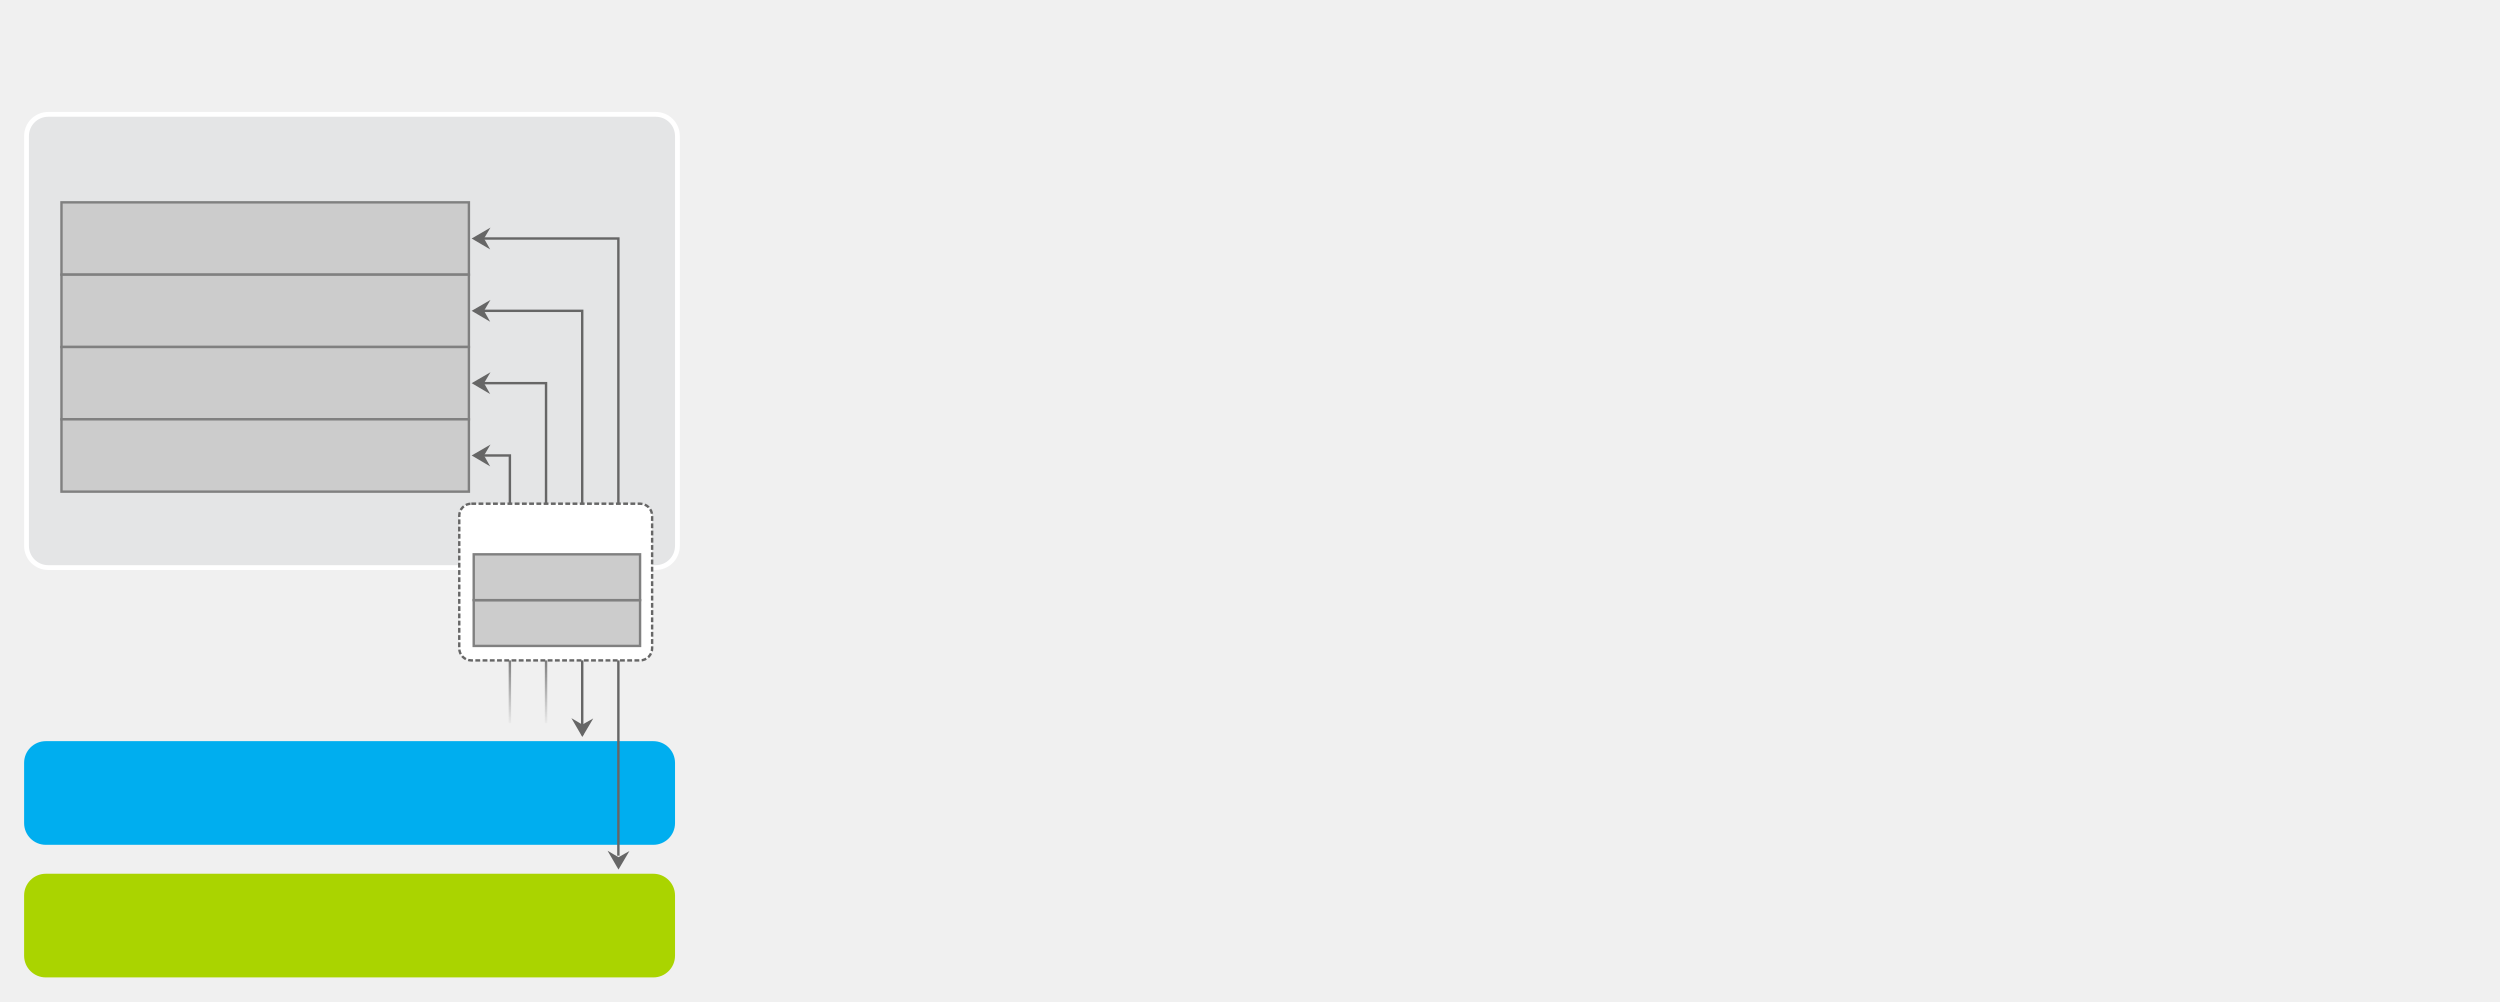
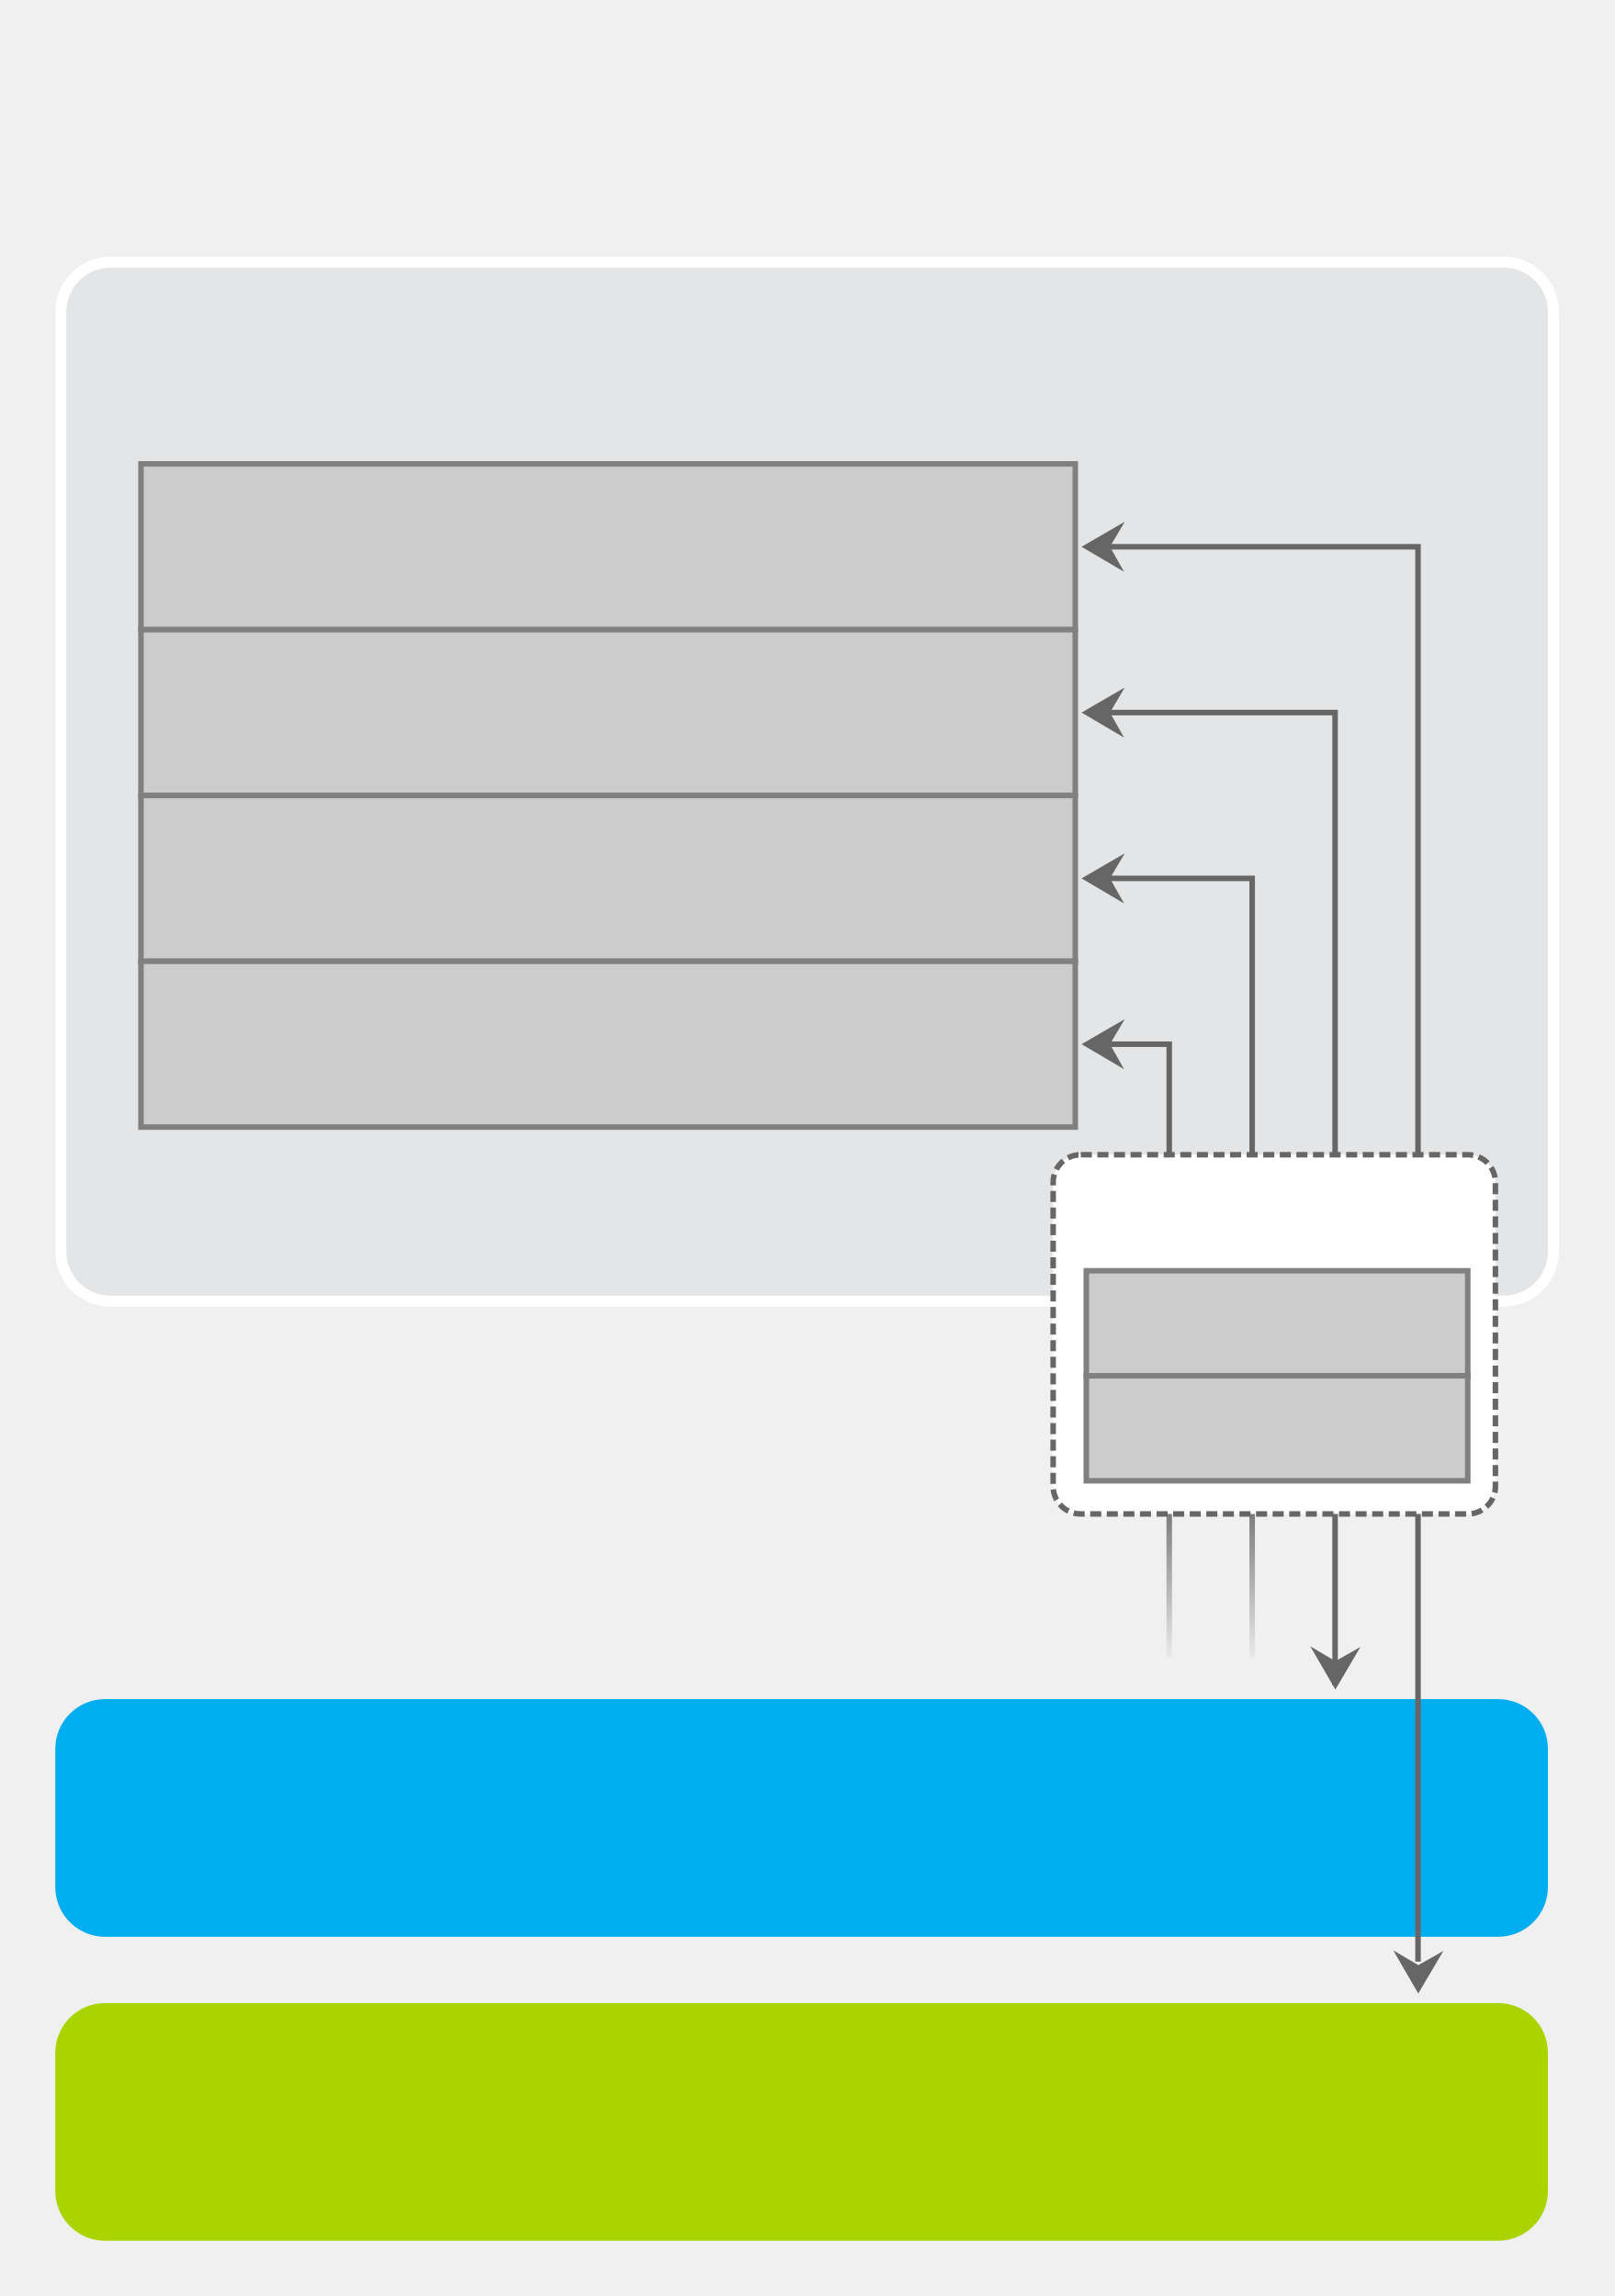
- <svg xmlns="http://www.w3.org/2000/svg" xmlns:xlink="http://www.w3.org/1999/xlink" width="1037" height="415.432" id="svg2" version="1.1">
+ <svg xmlns="http://www.w3.org/2000/svg" xmlns:xlink="http://www.w3.org/1999/xlink" version="1.2" width="292" height="415.432" id="svg2">
  <defs id="defs4">
    <linearGradient id="linearGradient4270">
-       <stop style="stop-color:#666666;stop-opacity:1;" offset="0" id="stop4272" />
-       <stop style="stop-color:#666666;stop-opacity:0;" offset="1" id="stop4274" />
+       <stop id="stop4272" style="stop-color:#666666;stop-opacity:1" offset="0" />
+       <stop id="stop4274" style="stop-color:#666666;stop-opacity:0" offset="1" />
    </linearGradient>
-     <linearGradient xlink:href="#linearGradient4270" id="linearGradient4276" x1="1760" y1="756.32" x2="1760" y2="803.362" gradientUnits="userSpaceOnUse" />
-     <linearGradient xlink:href="#linearGradient4270" id="linearGradient4291" gradientUnits="userSpaceOnUse" x1="1760" y1="781.32" x2="1760" y2="814.362" gradientTransform="translate(-735,0)" />
-     <linearGradient xlink:href="#linearGradient4270" id="linearGradient4294" gradientUnits="userSpaceOnUse" x1="1760" y1="781.32" x2="1760" y2="814.362" gradientTransform="translate(-735,0)" />
+     <linearGradient x1="1760" y1="756.32" x2="1760" y2="803.362" id="linearGradient4276" xlink:href="#linearGradient4270" gradientUnits="userSpaceOnUse" />
+     <linearGradient x1="1760" y1="781.32" x2="1760" y2="814.362" id="linearGradient4291" xlink:href="#linearGradient4270" gradientUnits="userSpaceOnUse" gradientTransform="translate(-735,0)" />
+     <linearGradient x1="1760" y1="781.32" x2="1760" y2="814.362" id="linearGradient4294" xlink:href="#linearGradient4270" gradientUnits="userSpaceOnUse" gradientTransform="translate(-735,0)" />
  </defs>
-   <g id="layer1" transform="translate(-1217,-512.9298)" style="display:inline">
-     <rect rx="9" ry="9" y="875.362" x="1227" height="43" width="270" id="rect6978-9-9-5" style="color:#000000;fill:#aad400;fill-opacity:1;fill-rule:nonzero;stroke:none;stroke-width:1;marker:none;visibility:visible;display:inline;overflow:visible;enable-background:accumulate" />
-     <rect rx="9" ry="9" y="820.362" x="1227" height="43" width="270" id="rect6978-9-9" style="color:#000000;fill:#00aeef;fill-opacity:1;fill-rule:nonzero;stroke:none;stroke-width:1;marker:none;visibility:visible;display:inline;overflow:visible;enable-background:accumulate" />
-     <flowRoot transform="translate(1175.592,642.2454)" style="font-size:15px;font-style:normal;font-variant:normal;font-weight:normal;font-stretch:normal;text-align:start;line-height:125%;letter-spacing:0px;word-spacing:0px;writing-mode:lr-tb;text-anchor:start;color:#000000;fill:#000000;fill-opacity:1;fill-rule:nonzero;stroke:none;stroke-width:1;marker:none;visibility:visible;display:inline;overflow:visible;enable-background:accumulate;font-family:Sans;-inkscape-font-specification:Sans" id="flowRoot6988-4-3-8" xml:space="preserve">
+   <g transform="translate(-1217,-512.9298)" id="layer1" style="display:inline">
+     <rect width="270" height="43" rx="9" ry="9" x="1227" y="875.362" id="rect6978-9-9-5" style="color:#000000;fill:#aad400;fill-opacity:1;fill-rule:nonzero;stroke:none;stroke-width:1;marker:none;visibility:visible;display:inline;overflow:visible;enable-background:accumulate" />
+     <rect width="270" height="43" rx="9" ry="9" x="1227" y="820.362" id="rect6978-9-9" style="color:#000000;fill:#00aeef;fill-opacity:1;fill-rule:nonzero;stroke:none;stroke-width:1;marker:none;visibility:visible;display:inline;overflow:visible;enable-background:accumulate" />
+     <flowRoot transform="translate(1175.592,642.2454)" id="flowRoot6988-4-3-8" xml:space="preserve" style="font-size:15px;font-style:normal;font-variant:normal;font-weight:normal;font-stretch:normal;text-align:start;line-height:125%;letter-spacing:0px;word-spacing:0px;writing-mode:lr-tb;text-anchor:start;color:#000000;fill:#000000;fill-opacity:1;fill-rule:nonzero;stroke:none;stroke-width:1;marker:none;visibility:visible;display:inline;overflow:visible;enable-background:accumulate;font-family:Sans;-inkscape-font-specification:Sans">
      <flowRegion id="flowRegion6990-3-2-0">
-         <rect style="font-size:15px;font-style:normal;font-variant:normal;font-weight:normal;font-stretch:normal;text-align:start;line-height:125%;writing-mode:lr-tb;text-anchor:start;color:#000000;fill:#000000;fill-opacity:1;fill-rule:nonzero;stroke:none;stroke-width:1;marker:none;visibility:visible;display:inline;overflow:visible;enable-background:accumulate;font-family:Sans;-inkscape-font-specification:Sans" y="244.362" x="73" height="61" width="337" id="rect6992-1-0-2" />
+         <rect width="337" height="61" x="73" y="244.362" id="rect6992-1-0-2" style="font-size:15px;font-style:normal;font-variant:normal;font-weight:normal;font-stretch:normal;text-align:start;line-height:125%;writing-mode:lr-tb;text-anchor:start;color:#000000;fill:#000000;fill-opacity:1;fill-rule:nonzero;stroke:none;stroke-width:1;marker:none;visibility:visible;display:inline;overflow:visible;enable-background:accumulate;font-family:Sans;-inkscape-font-specification:Sans" />
      </flowRegion>
-       <flowPara id="flowPara6994-1-1-8">Private Admin Network (admin)</flowPara>
+       <flowPara id="flowPara6994-1-1-8">Private Admin Network</flowPara>
    </flowRoot>
-     <flowRoot transform="translate(1175.592,587.2454)" style="font-size:15px;font-style:normal;font-variant:normal;font-weight:normal;font-stretch:normal;text-align:start;line-height:125%;letter-spacing:0px;word-spacing:0px;writing-mode:lr-tb;text-anchor:start;color:#000000;fill:#000000;fill-opacity:1;fill-rule:nonzero;stroke:none;stroke-width:1;marker:none;visibility:visible;display:inline;overflow:visible;enable-background:accumulate;font-family:Sans;-inkscape-font-specification:Sans" id="flowRoot6988-4-3-0" xml:space="preserve">
+     <flowRoot transform="translate(1175.592,587.2454)" id="flowRoot6988-4-3-0" xml:space="preserve" style="font-size:15px;font-style:normal;font-variant:normal;font-weight:normal;font-stretch:normal;text-align:start;line-height:125%;letter-spacing:0px;word-spacing:0px;writing-mode:lr-tb;text-anchor:start;color:#000000;fill:#000000;fill-opacity:1;fill-rule:nonzero;stroke:none;stroke-width:1;marker:none;visibility:visible;display:inline;overflow:visible;enable-background:accumulate;font-family:Sans;-inkscape-font-specification:Sans">
      <flowRegion id="flowRegion6990-3-2-7">
-         <rect style="font-size:15px;font-style:normal;font-variant:normal;font-weight:normal;font-stretch:normal;text-align:start;line-height:125%;writing-mode:lr-tb;text-anchor:start;color:#000000;fill:#000000;fill-opacity:1;fill-rule:nonzero;stroke:none;stroke-width:1;marker:none;visibility:visible;display:inline;overflow:visible;enable-background:accumulate;font-family:Sans;-inkscape-font-specification:Sans" y="244.362" x="73" height="61" width="277" id="rect6992-1-0-7" />
+         <rect width="277" height="61" x="73" y="244.362" id="rect6992-1-0-7" style="font-size:15px;font-style:normal;font-variant:normal;font-weight:normal;font-stretch:normal;text-align:start;line-height:125%;writing-mode:lr-tb;text-anchor:start;color:#000000;fill:#000000;fill-opacity:1;fill-rule:nonzero;stroke:none;stroke-width:1;marker:none;visibility:visible;display:inline;overflow:visible;enable-background:accumulate;font-family:Sans;-inkscape-font-specification:Sans" />
      </flowRegion>
      <flowPara id="flowPara6994-1-1-3">Public Network</flowPara>
    </flowRoot>
-     <rect rx="9" ry="9" y="560.362" x="1228" height="188" width="270" id="rect6978-9-6" style="color:#000000;fill:#e4e5e6;fill-opacity:1;fill-rule:nonzero;stroke:#ffffff;stroke-width:2;stroke-miterlimit:4;stroke-opacity:1;stroke-dasharray:none;marker:none;visibility:visible;display:inline;overflow:visible;enable-background:accumulate" />
+     <rect width="270" height="188" rx="9" ry="9" x="1228" y="560.362" id="rect6978-9-6" style="color:#000000;fill:#e4e5e6;fill-opacity:1;fill-rule:nonzero;stroke:#ffffff;stroke-width:2;stroke-miterlimit:4;stroke-opacity:1;stroke-dasharray:none;marker:none;visibility:visible;display:inline;overflow:visible;enable-background:accumulate" />
    <path d="m 1473.547,873.627 4.534,-7.693 -4.534,2.558 -4.534,-2.678 z" id="path4730-8-3-1-2-6-4" style="fill:#666666;fill-opacity:1;stroke:none" />
-     <path id="path7032-4-2-9-2-3-2" d="m 1473.5,867.862 0,-256 -58,0" style="fill:none;stroke:#666666;stroke-width:1px;stroke-linecap:butt;stroke-linejoin:miter;stroke-opacity:1" />
+     <path d="m 1473.5,867.862 0,-256 -58,0" id="path7032-4-2-9-2-3-2" style="fill:none;stroke:#666666;stroke-width:1px;stroke-linecap:butt;stroke-linejoin:miter;stroke-opacity:1" />
    <path d="m 1412.64,611.862 7.693,4.534 -2.558,-4.534 2.678,-4.534 z" id="path4730-8-3-1-3-4-1-7-2-78-7" style="fill:#666666;fill-opacity:1;stroke:none" />
-     <rect style="color:#000000;fill:#cccccc;fill-opacity:1;fill-rule:nonzero;stroke:#808080;stroke-width:1;stroke-linecap:butt;stroke-linejoin:miter;stroke-miterlimit:4;stroke-opacity:1;stroke-dasharray:none;stroke-dashoffset:0;marker:none;visibility:visible;display:inline;overflow:visible;enable-background:accumulate" id="rect94406-7-5-38-80" width="169" height="30" x="1242.5" y="596.862" />
-     <flowRoot xml:space="preserve" id="flowRoot6998-1-6-0-2-2-4" style="font-size:12px;font-style:normal;font-variant:normal;font-weight:normal;font-stretch:normal;text-align:start;line-height:125%;letter-spacing:0px;word-spacing:0px;writing-mode:lr-tb;text-anchor:start;fill:#000000;fill-opacity:1;stroke:none;font-family:Sans;-inkscape-font-specification:Sans" transform="translate(1176,358.8368)">
+     <rect width="169" height="30" x="1242.5" y="596.862" id="rect94406-7-5-38-80" style="color:#000000;fill:#cccccc;fill-opacity:1;fill-rule:nonzero;stroke:#808080;stroke-width:1;stroke-linecap:butt;stroke-linejoin:miter;stroke-miterlimit:4;stroke-opacity:1;stroke-dasharray:none;stroke-dashoffset:0;marker:none;visibility:visible;display:inline;overflow:visible;enable-background:accumulate" />
+     <flowRoot transform="translate(1176,358.8368)" id="flowRoot6998-1-6-0-2-2-4" xml:space="preserve" style="font-size:12px;font-style:normal;font-variant:normal;font-weight:normal;font-stretch:normal;text-align:start;line-height:125%;letter-spacing:0px;word-spacing:0px;writing-mode:lr-tb;text-anchor:start;fill:#000000;fill-opacity:1;stroke:none;font-family:Sans;-inkscape-font-specification:Sans">
      <flowRegion id="flowRegion7000-4-20-3-1-8-5">
-         <rect id="rect7002-3-6-2-7-2-8" width="139" height="21.163" x="73" y="244.362" style="font-size:12px;font-style:normal;font-variant:normal;font-weight:normal;font-stretch:normal;text-align:start;line-height:125%;writing-mode:lr-tb;text-anchor:start;font-family:Sans;-inkscape-font-specification:Sans" />
+         <rect width="139" height="21.163" x="73" y="244.362" id="rect7002-3-6-2-7-2-8" style="font-size:12px;font-style:normal;font-variant:normal;font-weight:normal;font-stretch:normal;text-align:start;line-height:125%;writing-mode:lr-tb;text-anchor:start;font-family:Sans;-inkscape-font-specification:Sans" />
      </flowRegion>
      <flowPara id="flowPara93807-7-2-4-9">bond0</flowPara>
    </flowRoot>
-     <rect style="color:#000000;fill:#cccccc;fill-opacity:1;fill-rule:nonzero;stroke:#808080;stroke-width:1;stroke-linecap:butt;stroke-linejoin:miter;stroke-miterlimit:4;stroke-opacity:1;stroke-dasharray:none;stroke-dashoffset:0;marker:none;visibility:visible;display:inline;overflow:visible;enable-background:accumulate" id="rect94406-7-5-38-8-7" width="169" height="30" x="1242.5" y="626.862" />
-     <flowRoot xml:space="preserve" id="flowRoot6998-1-6-0-2-2-3-2" style="font-size:12px;font-style:normal;font-variant:normal;font-weight:normal;font-stretch:normal;text-align:start;line-height:125%;letter-spacing:0px;word-spacing:0px;writing-mode:lr-tb;text-anchor:start;fill:#000000;fill-opacity:1;stroke:none;font-family:Sans;-inkscape-font-specification:Sans" transform="translate(1176,388.8368)">
+     <rect width="169" height="30" x="1242.5" y="626.862" id="rect94406-7-5-38-8-7" style="color:#000000;fill:#cccccc;fill-opacity:1;fill-rule:nonzero;stroke:#808080;stroke-width:1;stroke-linecap:butt;stroke-linejoin:miter;stroke-miterlimit:4;stroke-opacity:1;stroke-dasharray:none;stroke-dashoffset:0;marker:none;visibility:visible;display:inline;overflow:visible;enable-background:accumulate" />
+     <flowRoot transform="translate(1176,388.8368)" id="flowRoot6998-1-6-0-2-2-3-2" xml:space="preserve" style="font-size:12px;font-style:normal;font-variant:normal;font-weight:normal;font-stretch:normal;text-align:start;line-height:125%;letter-spacing:0px;word-spacing:0px;writing-mode:lr-tb;text-anchor:start;fill:#000000;fill-opacity:1;stroke:none;font-family:Sans;-inkscape-font-specification:Sans">
      <flowRegion id="flowRegion7000-4-20-3-1-8-6-7">
-         <rect id="rect7002-3-6-2-7-2-6-4" width="139" height="21.163" x="73" y="244.362" style="font-size:12px;font-style:normal;font-variant:normal;font-weight:normal;font-stretch:normal;text-align:start;line-height:125%;writing-mode:lr-tb;text-anchor:start;font-family:Sans;-inkscape-font-specification:Sans" />
+         <rect width="139" height="21.163" x="73" y="244.362" id="rect7002-3-6-2-7-2-6-4" style="font-size:12px;font-style:normal;font-variant:normal;font-weight:normal;font-stretch:normal;text-align:start;line-height:125%;writing-mode:lr-tb;text-anchor:start;font-family:Sans;-inkscape-font-specification:Sans" />
      </flowRegion>
      <flowPara id="flowPara93807-7-2-4-7-3">bond0.$VLAN_ID </flowPara>
    </flowRoot>
-     <rect style="color:#000000;fill:#cccccc;fill-opacity:1;fill-rule:nonzero;stroke:#808080;stroke-width:1;stroke-linecap:butt;stroke-linejoin:miter;stroke-miterlimit:4;stroke-opacity:1;stroke-dasharray:none;stroke-dashoffset:0;marker:none;visibility:visible;display:inline;overflow:visible;enable-background:accumulate" id="rect94406-7-5-38-8-3-7" width="169" height="30" x="1242.5" y="656.862" />
-     <flowRoot xml:space="preserve" id="flowRoot6998-1-6-0-2-2-3-1-6" style="font-size:12px;font-style:normal;font-variant:normal;font-weight:normal;font-stretch:normal;text-align:start;line-height:125%;letter-spacing:0px;word-spacing:0px;writing-mode:lr-tb;text-anchor:start;fill:#000000;fill-opacity:1;stroke:none;font-family:Sans;-inkscape-font-specification:Sans" transform="translate(1176,418.8368)">
+     <rect width="169" height="30" x="1242.5" y="656.862" id="rect94406-7-5-38-8-3-7" style="color:#000000;fill:#cccccc;fill-opacity:1;fill-rule:nonzero;stroke:#808080;stroke-width:1;stroke-linecap:butt;stroke-linejoin:miter;stroke-miterlimit:4;stroke-opacity:1;stroke-dasharray:none;stroke-dashoffset:0;marker:none;visibility:visible;display:inline;overflow:visible;enable-background:accumulate" />
+     <flowRoot transform="translate(1176,418.8368)" id="flowRoot6998-1-6-0-2-2-3-1-6" xml:space="preserve" style="font-size:12px;font-style:normal;font-variant:normal;font-weight:normal;font-stretch:normal;text-align:start;line-height:125%;letter-spacing:0px;word-spacing:0px;writing-mode:lr-tb;text-anchor:start;fill:#000000;fill-opacity:1;stroke:none;font-family:Sans;-inkscape-font-specification:Sans">
      <flowRegion id="flowRegion7000-4-20-3-1-8-6-4-04">
-         <rect id="rect7002-3-6-2-7-2-6-3-15" width="139" height="21.163" x="73" y="244.362" style="font-size:12px;font-style:normal;font-variant:normal;font-weight:normal;font-stretch:normal;text-align:start;line-height:125%;writing-mode:lr-tb;text-anchor:start;font-family:Sans;-inkscape-font-specification:Sans" />
+         <rect width="139" height="21.163" x="73" y="244.362" id="rect7002-3-6-2-7-2-6-3-15" style="font-size:12px;font-style:normal;font-variant:normal;font-weight:normal;font-stretch:normal;text-align:start;line-height:125%;writing-mode:lr-tb;text-anchor:start;font-family:Sans;-inkscape-font-specification:Sans" />
      </flowRegion>
      <flowPara id="flowPara93807-7-2-4-7-5-6">bond0.$VLAN_ID </flowPara>
    </flowRoot>
-     <flowRoot xml:space="preserve" id="flowRoot6998-1-6-0-2-2-1-3" style="font-size:12px;font-style:normal;font-variant:normal;font-weight:normal;font-stretch:normal;text-align:start;line-height:125%;letter-spacing:0px;word-spacing:0px;writing-mode:lr-tb;text-anchor:start;fill:#000000;fill-opacity:1;stroke:none;font-family:Sans;-inkscape-font-specification:Sans" transform="translate(1170,329.3368)">
+     <flowRoot transform="translate(1170,329.3368)" id="flowRoot6998-1-6-0-2-2-1-3" xml:space="preserve" style="font-size:12px;font-style:normal;font-variant:normal;font-weight:normal;font-stretch:normal;text-align:start;line-height:125%;letter-spacing:0px;word-spacing:0px;writing-mode:lr-tb;text-anchor:start;fill:#000000;fill-opacity:1;stroke:none;font-family:Sans;-inkscape-font-specification:Sans">
      <flowRegion id="flowRegion7000-4-20-3-1-8-9-9">
-         <rect id="rect7002-3-6-2-7-2-2-1" width="139" height="21.163" x="73" y="244.362" style="font-size:12px;font-style:normal;font-variant:normal;font-weight:normal;font-stretch:normal;text-align:start;line-height:125%;writing-mode:lr-tb;text-anchor:start;font-family:Sans;-inkscape-font-specification:Sans" />
+         <rect width="139" height="21.163" x="73" y="244.362" id="rect7002-3-6-2-7-2-2-1" style="font-size:12px;font-style:normal;font-variant:normal;font-weight:normal;font-stretch:normal;text-align:start;line-height:125%;writing-mode:lr-tb;text-anchor:start;font-family:Sans;-inkscape-font-specification:Sans" />
      </flowRegion>
      <flowPara id="flowPara93807-7-2-4-5-4">Node</flowPara>
    </flowRoot>
-     <flowRoot xml:space="preserve" id="flowRoot6998-1-6-0-2-2-7-3" style="font-size:12px;font-style:normal;font-variant:normal;font-weight:normal;font-stretch:normal;text-align:end;line-height:125%;letter-spacing:0px;word-spacing:0px;writing-mode:lr-tb;text-anchor:end;fill:#000000;fill-opacity:1;stroke:none;font-family:Sans;-inkscape-font-specification:Sans" transform="translate(1191,358.8368)">
+     <flowRoot transform="translate(1191,358.8368)" id="flowRoot6998-1-6-0-2-2-7-3" xml:space="preserve" style="font-size:12px;font-style:normal;font-variant:normal;font-weight:normal;font-stretch:normal;text-align:end;line-height:125%;letter-spacing:0px;word-spacing:0px;writing-mode:lr-tb;text-anchor:end;fill:#000000;fill-opacity:1;stroke:none;font-family:Sans;-inkscape-font-specification:Sans">
      <flowRegion id="flowRegion7000-4-20-3-1-8-7-14">
-         <rect id="rect7002-3-6-2-7-2-64-0" width="139" height="21.163" x="73" y="244.362" style="font-size:12px;font-style:normal;font-variant:normal;font-weight:normal;font-stretch:normal;text-align:end;line-height:125%;writing-mode:lr-tb;text-anchor:end;font-family:Sans;-inkscape-font-specification:Sans" />
+         <rect width="139" height="21.163" x="73" y="244.362" id="rect7002-3-6-2-7-2-64-0" style="font-size:12px;font-style:normal;font-variant:normal;font-weight:normal;font-stretch:normal;text-align:end;line-height:125%;writing-mode:lr-tb;text-anchor:end;font-family:Sans;-inkscape-font-specification:Sans" />
      </flowRegion>
      <flowPara id="flowPara93807-7-2-4-1-2">untagged</flowPara>
    </flowRoot>
-     <flowRoot xml:space="preserve" id="flowRoot6998-1-6-0-2-2-7-9-0" style="font-size:12px;font-style:normal;font-variant:normal;font-weight:normal;font-stretch:normal;text-align:end;line-height:125%;letter-spacing:0px;word-spacing:0px;writing-mode:lr-tb;text-anchor:end;fill:#000000;fill-opacity:1;stroke:none;font-family:Sans;-inkscape-font-specification:Sans" transform="translate(1191,388.8368)">
+     <flowRoot transform="translate(1191,388.8368)" id="flowRoot6998-1-6-0-2-2-7-9-0" xml:space="preserve" style="font-size:12px;font-style:normal;font-variant:normal;font-weight:normal;font-stretch:normal;text-align:end;line-height:125%;letter-spacing:0px;word-spacing:0px;writing-mode:lr-tb;text-anchor:end;fill:#000000;fill-opacity:1;stroke:none;font-family:Sans;-inkscape-font-specification:Sans">
      <flowRegion id="flowRegion7000-4-20-3-1-8-7-1-44">
-         <rect id="rect7002-3-6-2-7-2-64-4-92" width="139" height="21.163" x="73" y="244.362" style="font-size:12px;font-style:normal;font-variant:normal;font-weight:normal;font-stretch:normal;text-align:end;line-height:125%;writing-mode:lr-tb;text-anchor:end;font-family:Sans;-inkscape-font-specification:Sans" />
+         <rect width="139" height="21.163" x="73" y="244.362" id="rect7002-3-6-2-7-2-64-4-92" style="font-size:12px;font-style:normal;font-variant:normal;font-weight:normal;font-stretch:normal;text-align:end;line-height:125%;writing-mode:lr-tb;text-anchor:end;font-family:Sans;-inkscape-font-specification:Sans" />
      </flowRegion>
      <flowPara id="flowPara93807-7-2-4-1-9-7">tagged</flowPara>
    </flowRoot>
-     <flowRoot xml:space="preserve" id="flowRoot6998-1-6-0-2-2-7-9-1-4" style="font-size:12px;font-style:normal;font-variant:normal;font-weight:normal;font-stretch:normal;text-align:end;line-height:125%;letter-spacing:0px;word-spacing:0px;writing-mode:lr-tb;text-anchor:end;fill:#000000;fill-opacity:1;stroke:none;font-family:Sans;-inkscape-font-specification:Sans" transform="translate(1191,418.8368)">
+     <flowRoot transform="translate(1191,418.8368)" id="flowRoot6998-1-6-0-2-2-7-9-1-4" xml:space="preserve" style="font-size:12px;font-style:normal;font-variant:normal;font-weight:normal;font-stretch:normal;text-align:end;line-height:125%;letter-spacing:0px;word-spacing:0px;writing-mode:lr-tb;text-anchor:end;fill:#000000;fill-opacity:1;stroke:none;font-family:Sans;-inkscape-font-specification:Sans">
      <flowRegion id="flowRegion7000-4-20-3-1-8-7-1-4-9">
-         <rect id="rect7002-3-6-2-7-2-64-4-9-7" width="139" height="21.163" x="73" y="244.362" style="font-size:12px;font-style:normal;font-variant:normal;font-weight:normal;font-stretch:normal;text-align:end;line-height:125%;writing-mode:lr-tb;text-anchor:end;font-family:Sans;-inkscape-font-specification:Sans" />
+         <rect width="139" height="21.163" x="73" y="244.362" id="rect7002-3-6-2-7-2-64-4-9-7" style="font-size:12px;font-style:normal;font-variant:normal;font-weight:normal;font-stretch:normal;text-align:end;line-height:125%;writing-mode:lr-tb;text-anchor:end;font-family:Sans;-inkscape-font-specification:Sans" />
      </flowRegion>
      <flowPara id="flowPara93807-7-2-4-1-9-3-5">tagged</flowPara>
    </flowRoot>
-     <rect style="color:#000000;fill:#cccccc;fill-opacity:1;fill-rule:nonzero;stroke:#808080;stroke-width:1;stroke-linecap:butt;stroke-linejoin:miter;stroke-miterlimit:4;stroke-opacity:1;stroke-dasharray:none;stroke-dashoffset:0;marker:none;visibility:visible;display:inline;overflow:visible;enable-background:accumulate" id="rect94406-7-5-38-8-3-8-6" width="169" height="30" x="1242.5" y="686.862" />
-     <flowRoot xml:space="preserve" id="flowRoot6998-1-6-0-2-2-3-1-4-9" style="font-size:12px;font-style:normal;font-variant:normal;font-weight:normal;font-stretch:normal;text-align:start;line-height:125%;letter-spacing:0px;word-spacing:0px;writing-mode:lr-tb;text-anchor:start;fill:#000000;fill-opacity:1;stroke:none;font-family:Sans;-inkscape-font-specification:Sans" transform="translate(1176,448.8368)">
+     <rect width="169" height="30" x="1242.5" y="686.862" id="rect94406-7-5-38-8-3-8-6" style="color:#000000;fill:#cccccc;fill-opacity:1;fill-rule:nonzero;stroke:#808080;stroke-width:1;stroke-linecap:butt;stroke-linejoin:miter;stroke-miterlimit:4;stroke-opacity:1;stroke-dasharray:none;stroke-dashoffset:0;marker:none;visibility:visible;display:inline;overflow:visible;enable-background:accumulate" />
+     <flowRoot transform="translate(1176,448.8368)" id="flowRoot6998-1-6-0-2-2-3-1-4-9" xml:space="preserve" style="font-size:12px;font-style:normal;font-variant:normal;font-weight:normal;font-stretch:normal;text-align:start;line-height:125%;letter-spacing:0px;word-spacing:0px;writing-mode:lr-tb;text-anchor:start;fill:#000000;fill-opacity:1;stroke:none;font-family:Sans;-inkscape-font-specification:Sans">
      <flowRegion id="flowRegion7000-4-20-3-1-8-6-4-0-3">
-         <rect id="rect7002-3-6-2-7-2-6-3-1-2" width="139" height="21.163" x="73" y="244.362" style="font-size:12px;font-style:normal;font-variant:normal;font-weight:normal;font-stretch:normal;text-align:start;line-height:125%;writing-mode:lr-tb;text-anchor:start;font-family:Sans;-inkscape-font-specification:Sans" />
+         <rect width="139" height="21.163" x="73" y="244.362" id="rect7002-3-6-2-7-2-6-3-1-2" style="font-size:12px;font-style:normal;font-variant:normal;font-weight:normal;font-stretch:normal;text-align:start;line-height:125%;writing-mode:lr-tb;text-anchor:start;font-family:Sans;-inkscape-font-specification:Sans" />
      </flowRegion>
      <flowPara id="flowPara93807-7-2-4-7-5-1-2">...</flowPara>
    </flowRoot>
-     <flowRoot xml:space="preserve" id="flowRoot6998-1-6-0-2-2-7-9-1-3-2" style="font-size:12px;font-style:normal;font-variant:normal;font-weight:normal;font-stretch:normal;text-align:end;line-height:125%;letter-spacing:0px;word-spacing:0px;writing-mode:lr-tb;text-anchor:end;fill:#000000;fill-opacity:1;stroke:none;font-family:Sans;-inkscape-font-specification:Sans" transform="translate(1191,448.8368)">
+     <flowRoot transform="translate(1191,448.8368)" id="flowRoot6998-1-6-0-2-2-7-9-1-3-2" xml:space="preserve" style="font-size:12px;font-style:normal;font-variant:normal;font-weight:normal;font-stretch:normal;text-align:end;line-height:125%;letter-spacing:0px;word-spacing:0px;writing-mode:lr-tb;text-anchor:end;fill:#000000;fill-opacity:1;stroke:none;font-family:Sans;-inkscape-font-specification:Sans">
      <flowRegion id="flowRegion7000-4-20-3-1-8-7-1-4-6-0">
-         <rect id="rect7002-3-6-2-7-2-64-4-9-5-27" width="139" height="21.163" x="73" y="244.362" style="font-size:12px;font-style:normal;font-variant:normal;font-weight:normal;font-stretch:normal;text-align:end;line-height:125%;writing-mode:lr-tb;text-anchor:end;font-family:Sans;-inkscape-font-specification:Sans" />
+         <rect width="139" height="21.163" x="73" y="244.362" id="rect7002-3-6-2-7-2-64-4-9-5-27" style="font-size:12px;font-style:normal;font-variant:normal;font-weight:normal;font-stretch:normal;text-align:end;line-height:125%;writing-mode:lr-tb;text-anchor:end;font-family:Sans;-inkscape-font-specification:Sans" />
      </flowRegion>
      <flowPara id="flowPara93807-7-2-4-1-9-3-8-2">tagged</flowPara>
    </flowRoot>
-     <path id="path7032-4-2-9-2-3-5-7" d="m 1458.5,817.862 0,-176 -43,0" style="fill:none;stroke:#666666;stroke-width:1px;stroke-linecap:butt;stroke-linejoin:miter;stroke-opacity:1" />
+     <path d="m 1458.5,817.862 0,-176 -43,0" id="path7032-4-2-9-2-3-5-7" style="fill:none;stroke:#666666;stroke-width:1px;stroke-linecap:butt;stroke-linejoin:miter;stroke-opacity:1" />
    <path d="m 1412.64,641.862 7.693,4.534 -2.558,-4.534 2.678,-4.534 z" id="path4730-8-3-1-3-4-1-7-2-78-1-3" style="fill:#666666;fill-opacity:1;stroke:none" />
    <path d="m 1412.64,671.862 7.693,4.534 -2.558,-4.534 2.678,-4.534 z" id="path4730-8-3-1-3-4-1-7-2-78-1-9-6" style="fill:#666666;fill-opacity:1;stroke:none" />
    <path d="m 1458.547,818.627 4.534,-7.693 -4.534,2.558 -4.534,-2.678 z" id="path4730-8-3-1-2-6-0-6" style="fill:#666666;fill-opacity:1;stroke:none" />
-     <path id="path7032-4-2-9-2-3-5-2-5" d="m 1443.5,812.862 0,-141 -28,0" style="color:#000000;fill:none;stroke:url(#linearGradient4294);stroke-width:1px;stroke-linecap:butt;stroke-linejoin:miter;stroke-miterlimit:4;stroke-opacity:1;stroke-dasharray:none;stroke-dashoffset:0;marker:none;visibility:visible;display:inline;overflow:visible;enable-background:accumulate" />
-     <path id="path7032-4-2-9-2-3-5-2-7-2" d="m 1428.5,812.862 0,-111 -13,0" style="color:#000000;fill:none;stroke:url(#linearGradient4291);stroke-width:1px;stroke-linecap:butt;stroke-linejoin:miter;stroke-miterlimit:4;stroke-opacity:1;stroke-dasharray:none;stroke-dashoffset:0;marker:none;visibility:visible;display:inline;overflow:visible;enable-background:accumulate" />
+     <path d="m 1443.5,812.862 0,-141 -28,0" id="path7032-4-2-9-2-3-5-2-5" style="color:#000000;fill:none;stroke:url(#linearGradient4294);stroke-width:1px;stroke-linecap:butt;stroke-linejoin:miter;stroke-miterlimit:4;stroke-opacity:1;stroke-dasharray:none;stroke-dashoffset:0;marker:none;visibility:visible;display:inline;overflow:visible;enable-background:accumulate" />
+     <path d="m 1428.5,812.862 0,-111 -13,0" id="path7032-4-2-9-2-3-5-2-7-2" style="color:#000000;fill:none;stroke:url(#linearGradient4291);stroke-width:1px;stroke-linecap:butt;stroke-linejoin:miter;stroke-miterlimit:4;stroke-opacity:1;stroke-dasharray:none;stroke-dashoffset:0;marker:none;visibility:visible;display:inline;overflow:visible;enable-background:accumulate" />
    <path d="m 1412.64,701.862 7.693,4.534 -2.558,-4.534 2.678,-4.534 z" id="path4730-8-3-1-3-4-1-7-2-78-1-9-3-18" style="fill:#666666;fill-opacity:1;stroke:none" />
-     <rect style="color:#000000;fill:#ffffff;fill-opacity:1;stroke:#666666;stroke-width:1;stroke-linecap:butt;stroke-linejoin:miter;stroke-miterlimit:4;stroke-opacity:1;stroke-dasharray:2, 1;stroke-dashoffset:0;marker:none;visibility:visible;display:inline;overflow:visible;enable-background:accumulate" id="rect4308" width="80" height="65" x="1407.5" y="721.862" rx="5" ry="5" />
-     <rect y="761.862" x="1413.5" height="19" width="69" id="rect7008-3-6" style="color:#000000;fill:#cccccc;fill-opacity:1;fill-rule:nonzero;stroke:#808080;stroke-width:1;stroke-linecap:butt;stroke-linejoin:miter;stroke-miterlimit:4;stroke-opacity:1;stroke-dasharray:none;stroke-dashoffset:0;marker:none;visibility:visible;display:inline;overflow:visible;enable-background:accumulate" />
-     <flowRoot xml:space="preserve" id="flowRoot6998-1-6-0-2-2-7-9-1-3-0-3" style="font-size:12px;font-style:normal;font-variant:normal;font-weight:normal;font-stretch:normal;text-align:end;line-height:125%;letter-spacing:0px;word-spacing:0px;writing-mode:lr-tb;text-anchor:end;fill:#000000;fill-opacity:1;stroke:none;font-family:Sans;-inkscape-font-specification:Sans" transform="translate(1236,519.4999)">
+     <rect width="80" height="65" rx="5" ry="5" x="1407.5" y="721.862" id="rect4308" style="color:#000000;fill:#ffffff;fill-opacity:1;stroke:#666666;stroke-width:1;stroke-linecap:butt;stroke-linejoin:miter;stroke-miterlimit:4;stroke-opacity:1;stroke-dasharray:2, 1;stroke-dashoffset:0;marker:none;visibility:visible;display:inline;overflow:visible;enable-background:accumulate" />
+     <rect width="69" height="19" x="1413.5" y="761.862" id="rect7008-3-6" style="color:#000000;fill:#cccccc;fill-opacity:1;fill-rule:nonzero;stroke:#808080;stroke-width:1;stroke-linecap:butt;stroke-linejoin:miter;stroke-miterlimit:4;stroke-opacity:1;stroke-dasharray:none;stroke-dashoffset:0;marker:none;visibility:visible;display:inline;overflow:visible;enable-background:accumulate" />
+     <flowRoot transform="translate(1236,519.4999)" id="flowRoot6998-1-6-0-2-2-7-9-1-3-0-3" xml:space="preserve" style="font-size:12px;font-style:normal;font-variant:normal;font-weight:normal;font-stretch:normal;text-align:end;line-height:125%;letter-spacing:0px;word-spacing:0px;writing-mode:lr-tb;text-anchor:end;fill:#000000;fill-opacity:1;stroke:none;font-family:Sans;-inkscape-font-specification:Sans">
      <flowRegion id="flowRegion7000-4-20-3-1-8-7-1-4-6-3-2">
-         <rect id="rect7002-3-6-2-7-2-64-4-9-5-2-6" width="139" height="21.163" x="73" y="244.362" style="font-size:12px;font-style:normal;font-variant:normal;font-weight:normal;font-stretch:normal;text-align:end;line-height:125%;writing-mode:lr-tb;text-anchor:end;font-family:Sans;-inkscape-font-specification:Sans" />
+         <rect width="139" height="21.163" x="73" y="244.362" id="rect7002-3-6-2-7-2-64-4-9-5-2-6" style="font-size:12px;font-style:normal;font-variant:normal;font-weight:normal;font-stretch:normal;text-align:end;line-height:125%;writing-mode:lr-tb;text-anchor:end;font-family:Sans;-inkscape-font-specification:Sans" />
      </flowRegion>
      <flowPara id="flowPara3423">ethN</flowPara>
    </flowRoot>
-     <rect y="742.862" x="1413.5" height="19" width="69" id="rect7008-3-6-9" style="color:#000000;fill:#cccccc;fill-opacity:1;fill-rule:nonzero;stroke:#808080;stroke-width:1;stroke-linecap:butt;stroke-linejoin:miter;stroke-miterlimit:4;stroke-opacity:1;stroke-dasharray:none;stroke-dashoffset:0;marker:none;visibility:visible;display:inline;overflow:visible;enable-background:accumulate" />
-     <flowRoot xml:space="preserve" id="flowRoot6998-1-6-0-2-2-7-9-1-3-0-3-6" style="font-size:12px;font-style:normal;font-variant:normal;font-weight:normal;font-stretch:normal;text-align:end;line-height:125%;letter-spacing:0px;word-spacing:0px;writing-mode:lr-tb;text-anchor:end;fill:#000000;fill-opacity:1;stroke:none;font-family:Sans;-inkscape-font-specification:Sans" transform="translate(1236,500.4999)">
+     <rect width="69" height="19" x="1413.5" y="742.862" id="rect7008-3-6-9" style="color:#000000;fill:#cccccc;fill-opacity:1;fill-rule:nonzero;stroke:#808080;stroke-width:1;stroke-linecap:butt;stroke-linejoin:miter;stroke-miterlimit:4;stroke-opacity:1;stroke-dasharray:none;stroke-dashoffset:0;marker:none;visibility:visible;display:inline;overflow:visible;enable-background:accumulate" />
+     <flowRoot transform="translate(1236,500.4999)" id="flowRoot6998-1-6-0-2-2-7-9-1-3-0-3-6" xml:space="preserve" style="font-size:12px;font-style:normal;font-variant:normal;font-weight:normal;font-stretch:normal;text-align:end;line-height:125%;letter-spacing:0px;word-spacing:0px;writing-mode:lr-tb;text-anchor:end;fill:#000000;fill-opacity:1;stroke:none;font-family:Sans;-inkscape-font-specification:Sans">
      <flowRegion id="flowRegion7000-4-20-3-1-8-7-1-4-6-3-2-9">
-         <rect id="rect7002-3-6-2-7-2-64-4-9-5-2-6-5" width="139" height="21.163" x="73" y="244.362" style="font-size:12px;font-style:normal;font-variant:normal;font-weight:normal;font-stretch:normal;text-align:end;line-height:125%;writing-mode:lr-tb;text-anchor:end;font-family:Sans;-inkscape-font-specification:Sans" />
+         <rect width="139" height="21.163" x="73" y="244.362" id="rect7002-3-6-2-7-2-64-4-9-5-2-6-5" style="font-size:12px;font-style:normal;font-variant:normal;font-weight:normal;font-stretch:normal;text-align:end;line-height:125%;writing-mode:lr-tb;text-anchor:end;font-family:Sans;-inkscape-font-specification:Sans" />
      </flowRegion>
      <flowPara id="flowPara5079-9-1">eth0</flowPara>
    </flowRoot>
-     <flowRoot xml:space="preserve" id="flowRoot6998-1-6-0-2-2-7-9-1-3-0-3-6-1" style="font-size:12px;font-style:normal;font-variant:normal;font-weight:normal;font-stretch:normal;text-align:end;line-height:125%;letter-spacing:0px;word-spacing:0px;writing-mode:lr-tb;text-anchor:end;fill:#000000;fill-opacity:1;stroke:none;font-family:Sans;-inkscape-font-specification:Sans" transform="translate(1238.5,480.4999)">
+     <flowRoot transform="translate(1238.5,480.4999)" id="flowRoot6998-1-6-0-2-2-7-9-1-3-0-3-6-1" xml:space="preserve" style="font-size:12px;font-style:normal;font-variant:normal;font-weight:normal;font-stretch:normal;text-align:end;line-height:125%;letter-spacing:0px;word-spacing:0px;writing-mode:lr-tb;text-anchor:end;fill:#000000;fill-opacity:1;stroke:none;font-family:Sans;-inkscape-font-specification:Sans">
      <flowRegion id="flowRegion7000-4-20-3-1-8-7-1-4-6-3-2-9-5">
-         <rect id="rect7002-3-6-2-7-2-64-4-9-5-2-6-5-6" width="139" height="21.163" x="73" y="244.362" style="font-size:12px;font-style:normal;font-variant:normal;font-weight:normal;font-stretch:normal;text-align:end;line-height:125%;writing-mode:lr-tb;text-anchor:end;font-family:Sans;-inkscape-font-specification:Sans" />
+         <rect width="139" height="21.163" x="73" y="244.362" id="rect7002-3-6-2-7-2-64-4-9-5-2-6-5-6" style="font-size:12px;font-style:normal;font-variant:normal;font-weight:normal;font-stretch:normal;text-align:end;line-height:125%;writing-mode:lr-tb;text-anchor:end;font-family:Sans;-inkscape-font-specification:Sans" />
      </flowRegion>
      <flowPara id="flowPara4337">bond0</flowPara>
    </flowRoot>
  </g>
-   <g id="layer2" style="display:inline">
-     <flowRoot transform="translate(-53,-235.9298)" style="font-size:15px;font-style:normal;font-variant:normal;font-weight:normal;font-stretch:normal;text-indent:0;text-align:start;text-decoration:none;line-height:125%;letter-spacing:0px;word-spacing:0px;text-transform:none;direction:ltr;block-progression:tb;writing-mode:lr-tb;text-anchor:start;baseline-shift:baseline;color:#000000;fill:#6a9d00;fill-opacity:1;fill-rule:nonzero;stroke:#ffffff;stroke-width:4;stroke-linecap:butt;stroke-linejoin:round;stroke-miterlimit:4;stroke-opacity:1;stroke-dasharray:none;stroke-dashoffset:0;marker:none;visibility:visible;display:inline;overflow:visible;enable-background:accumulate;font-family:Sans;-inkscape-font-specification:Sans" id="flowRoot6988-5-2-1" xml:space="preserve">
+   <g transform="translate(0,-3.0411074e-6)" id="layer2" style="display:inline">
+     <flowRoot transform="translate(-53,-235.9298)" id="flowRoot6988-5-2-1" xml:space="preserve" style="font-size:15px;font-style:normal;font-variant:normal;font-weight:normal;font-stretch:normal;text-indent:0;text-align:start;text-decoration:none;line-height:125%;letter-spacing:0px;word-spacing:0px;text-transform:none;direction:ltr;block-progression:tb;writing-mode:lr-tb;text-anchor:start;baseline-shift:baseline;color:#000000;fill:#6a9d00;fill-opacity:1;fill-rule:nonzero;stroke:#ffffff;stroke-width:4;stroke-linecap:butt;stroke-linejoin:round;stroke-miterlimit:4;stroke-opacity:1;stroke-dasharray:none;stroke-dashoffset:0;marker:none;visibility:visible;display:inline;overflow:visible;enable-background:accumulate;font-family:Sans;-inkscape-font-specification:Sans">
      <flowRegion id="flowRegion6990-0-2-1">
-         <rect style="font-size:15px;font-style:normal;font-variant:normal;font-weight:normal;font-stretch:normal;text-indent:0;text-align:start;text-decoration:none;line-height:125%;letter-spacing:0px;word-spacing:0px;text-transform:none;direction:ltr;block-progression:tb;writing-mode:lr-tb;text-anchor:start;baseline-shift:baseline;color:#000000;fill:#6a9d00;fill-opacity:1;fill-rule:nonzero;stroke:#ffffff;stroke-width:4;stroke-linecap:butt;stroke-linejoin:round;stroke-miterlimit:4;stroke-opacity:1;stroke-dasharray:none;stroke-dashoffset:0;marker:none;visibility:visible;display:inline;overflow:visible;enable-background:accumulate;font-family:Sans;-inkscape-font-specification:Sans" y="244.362" x="73" height="61" width="277" id="rect6992-6-9-4" />
+         <rect width="277" height="61" x="73" y="244.362" id="rect6992-6-9-4" style="font-size:15px;font-style:normal;font-variant:normal;font-weight:normal;font-stretch:normal;text-indent:0;text-align:start;text-decoration:none;line-height:125%;letter-spacing:0px;word-spacing:0px;text-transform:none;direction:ltr;block-progression:tb;writing-mode:lr-tb;text-anchor:start;baseline-shift:baseline;color:#000000;fill:#6a9d00;fill-opacity:1;fill-rule:nonzero;stroke:#ffffff;stroke-width:4;stroke-linecap:butt;stroke-linejoin:round;stroke-miterlimit:4;stroke-opacity:1;stroke-dasharray:none;stroke-dashoffset:0;marker:none;visibility:visible;display:inline;overflow:visible;enable-background:accumulate;font-family:Sans;-inkscape-font-specification:Sans" />
      </flowRegion>
      <flowPara id="flowPara3421">Team Mode</flowPara>
    </flowRoot>
+     <flowRoot transform="translate(-53,-235.9298)" id="flowRoot6988-9-1-5-5" xml:space="preserve" style="font-size:15px;font-style:normal;font-variant:normal;font-weight:normal;font-stretch:normal;text-indent:0;text-align:start;text-decoration:none;line-height:125%;letter-spacing:0px;word-spacing:0px;text-transform:none;direction:ltr;block-progression:tb;writing-mode:lr-tb;text-anchor:start;baseline-shift:baseline;color:#000000;fill:#6a9d00;fill-opacity:1;fill-rule:nonzero;stroke:none;marker:none;visibility:visible;display:inline;overflow:visible;enable-background:accumulate;font-family:Sans;-inkscape-font-specification:Sans">
+       <flowRegion id="flowRegion6990-1-9-5-9">
+         <rect width="277" height="61" x="73" y="244.362" id="rect6992-3-8-2-9" style="font-size:15px;font-style:normal;font-variant:normal;font-weight:normal;font-stretch:normal;text-indent:0;text-align:start;text-decoration:none;line-height:125%;letter-spacing:0px;word-spacing:0px;text-transform:none;direction:ltr;block-progression:tb;writing-mode:lr-tb;text-anchor:start;baseline-shift:baseline;color:#000000;fill:#6a9d00;fill-opacity:1;fill-rule:nonzero;stroke:none;marker:none;visibility:visible;display:inline;overflow:visible;enable-background:accumulate;font-family:Sans;-inkscape-font-specification:Sans" />
+       </flowRegion>
+       <flowPara id="flowPara6994-3-1-7-7">Team Mode</flowPara>
+     </flowRoot>
  </g>
</svg>
